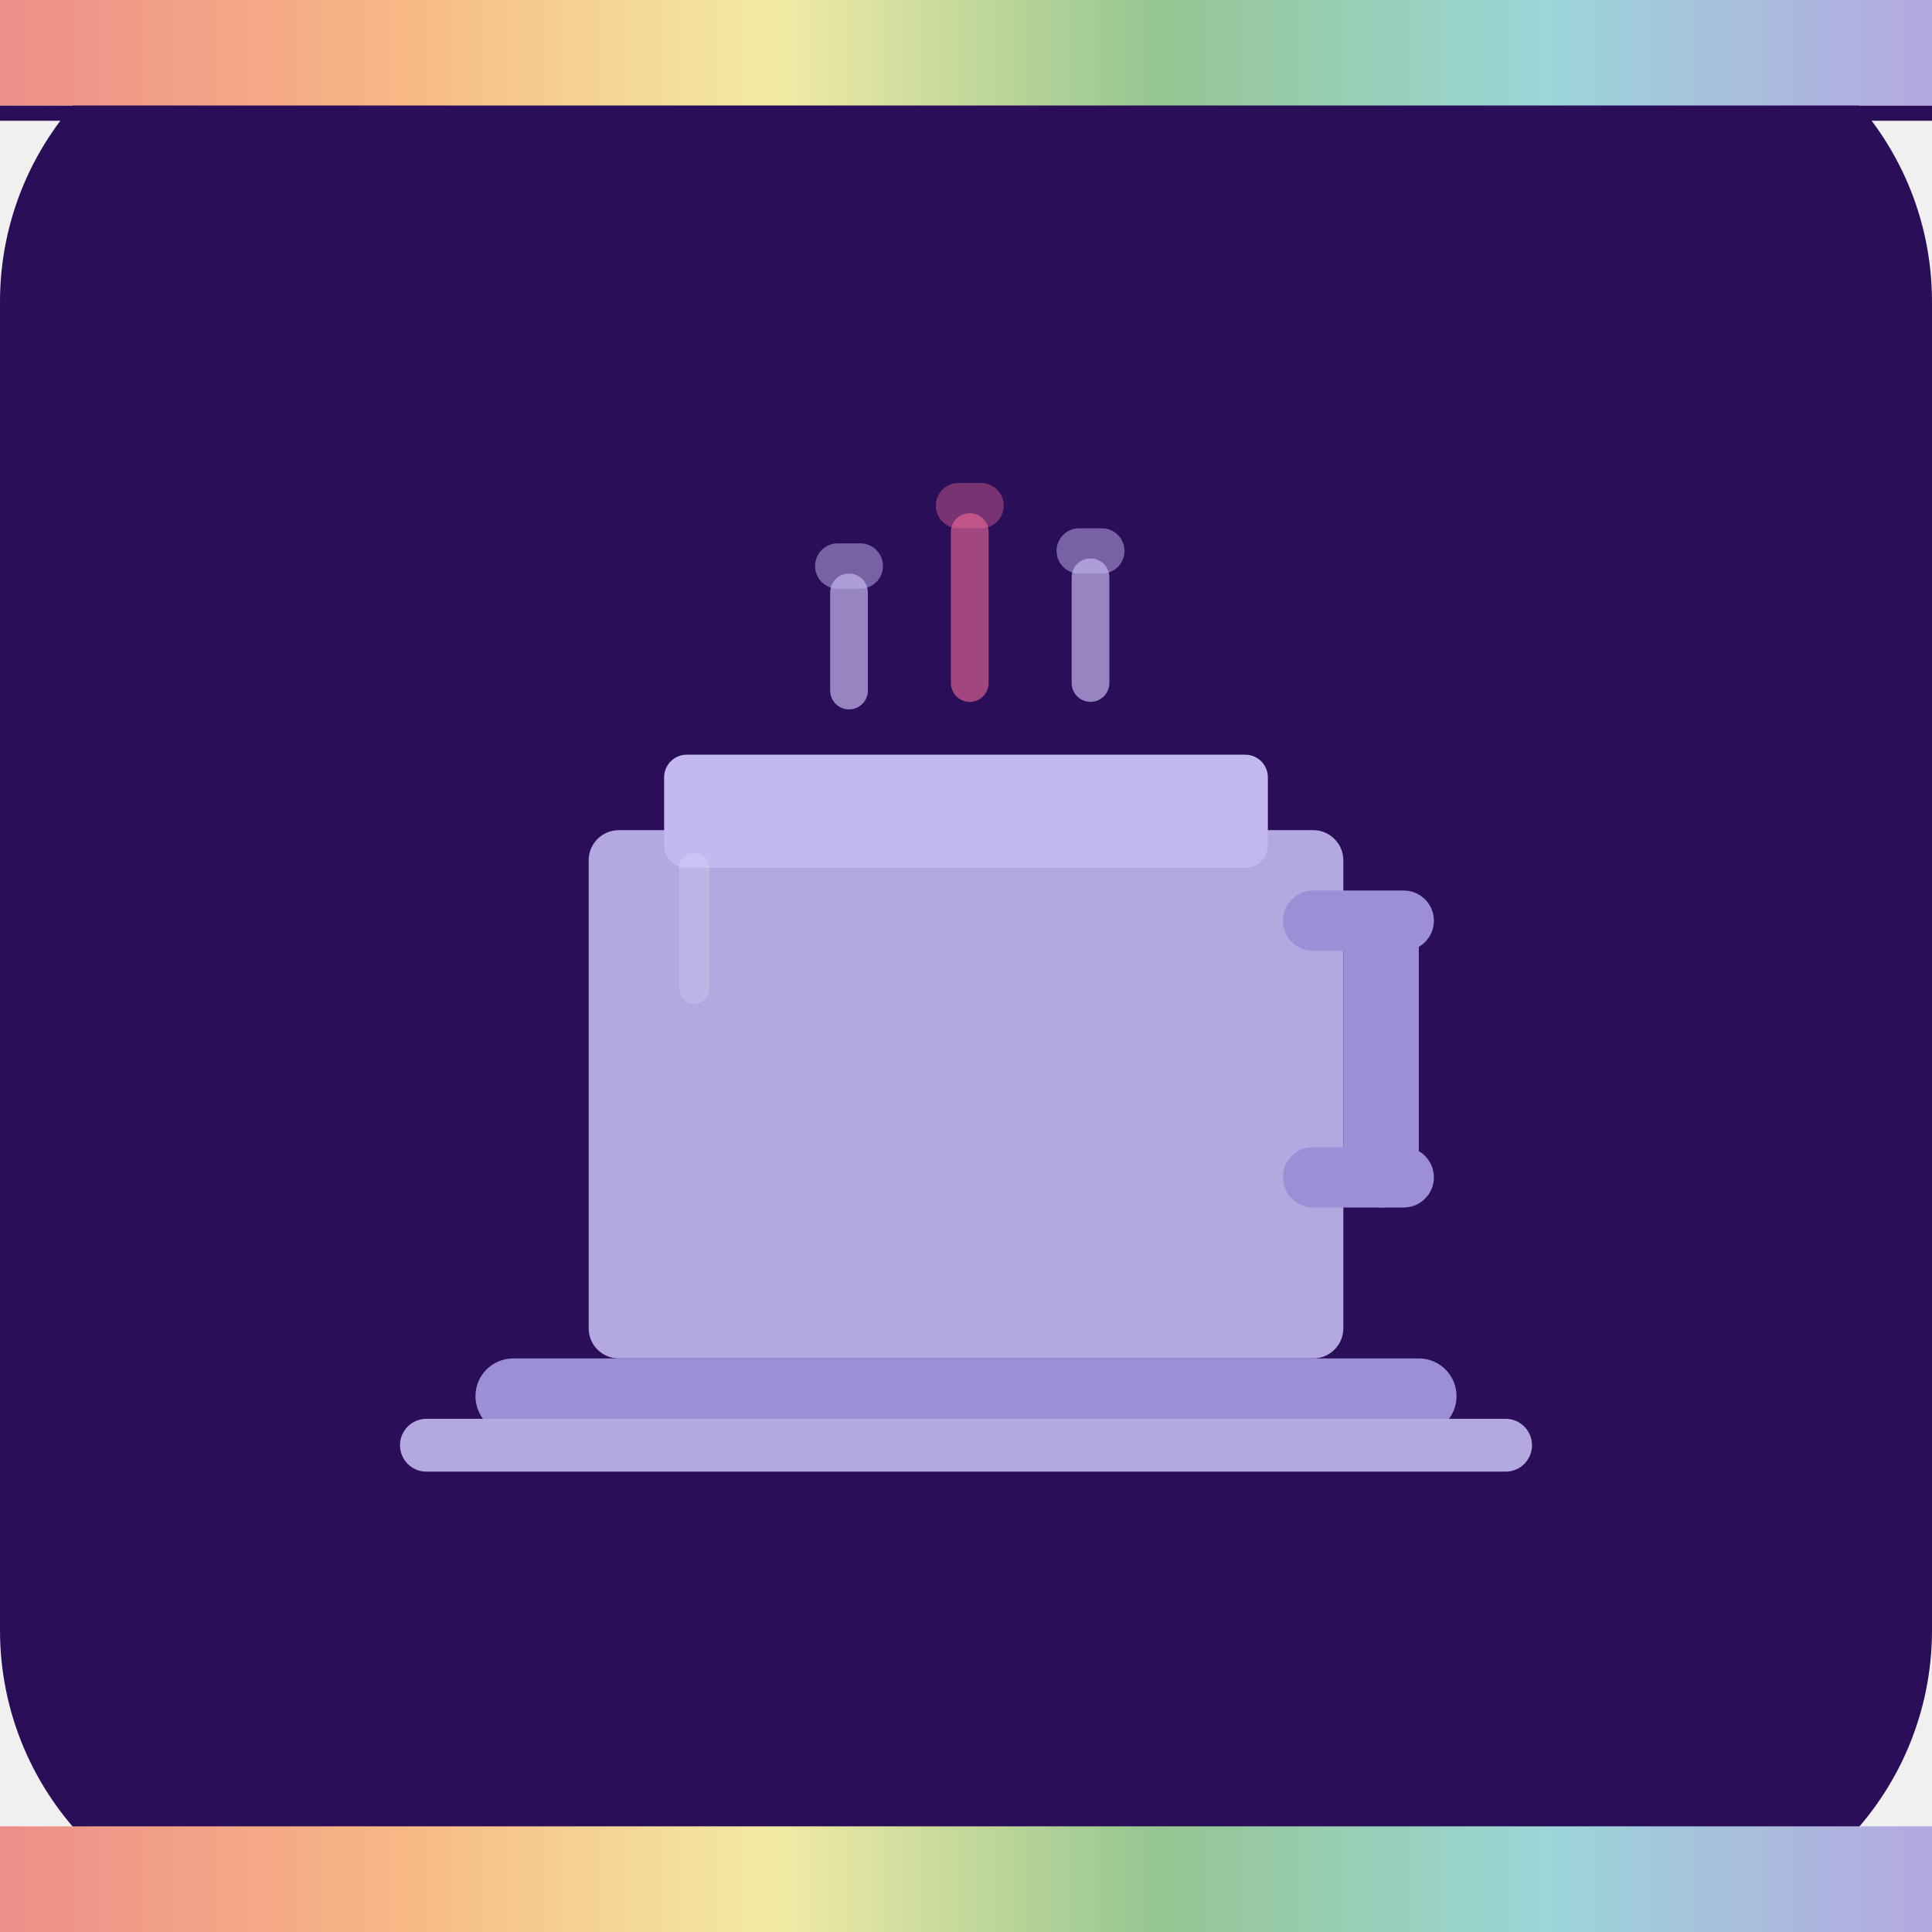
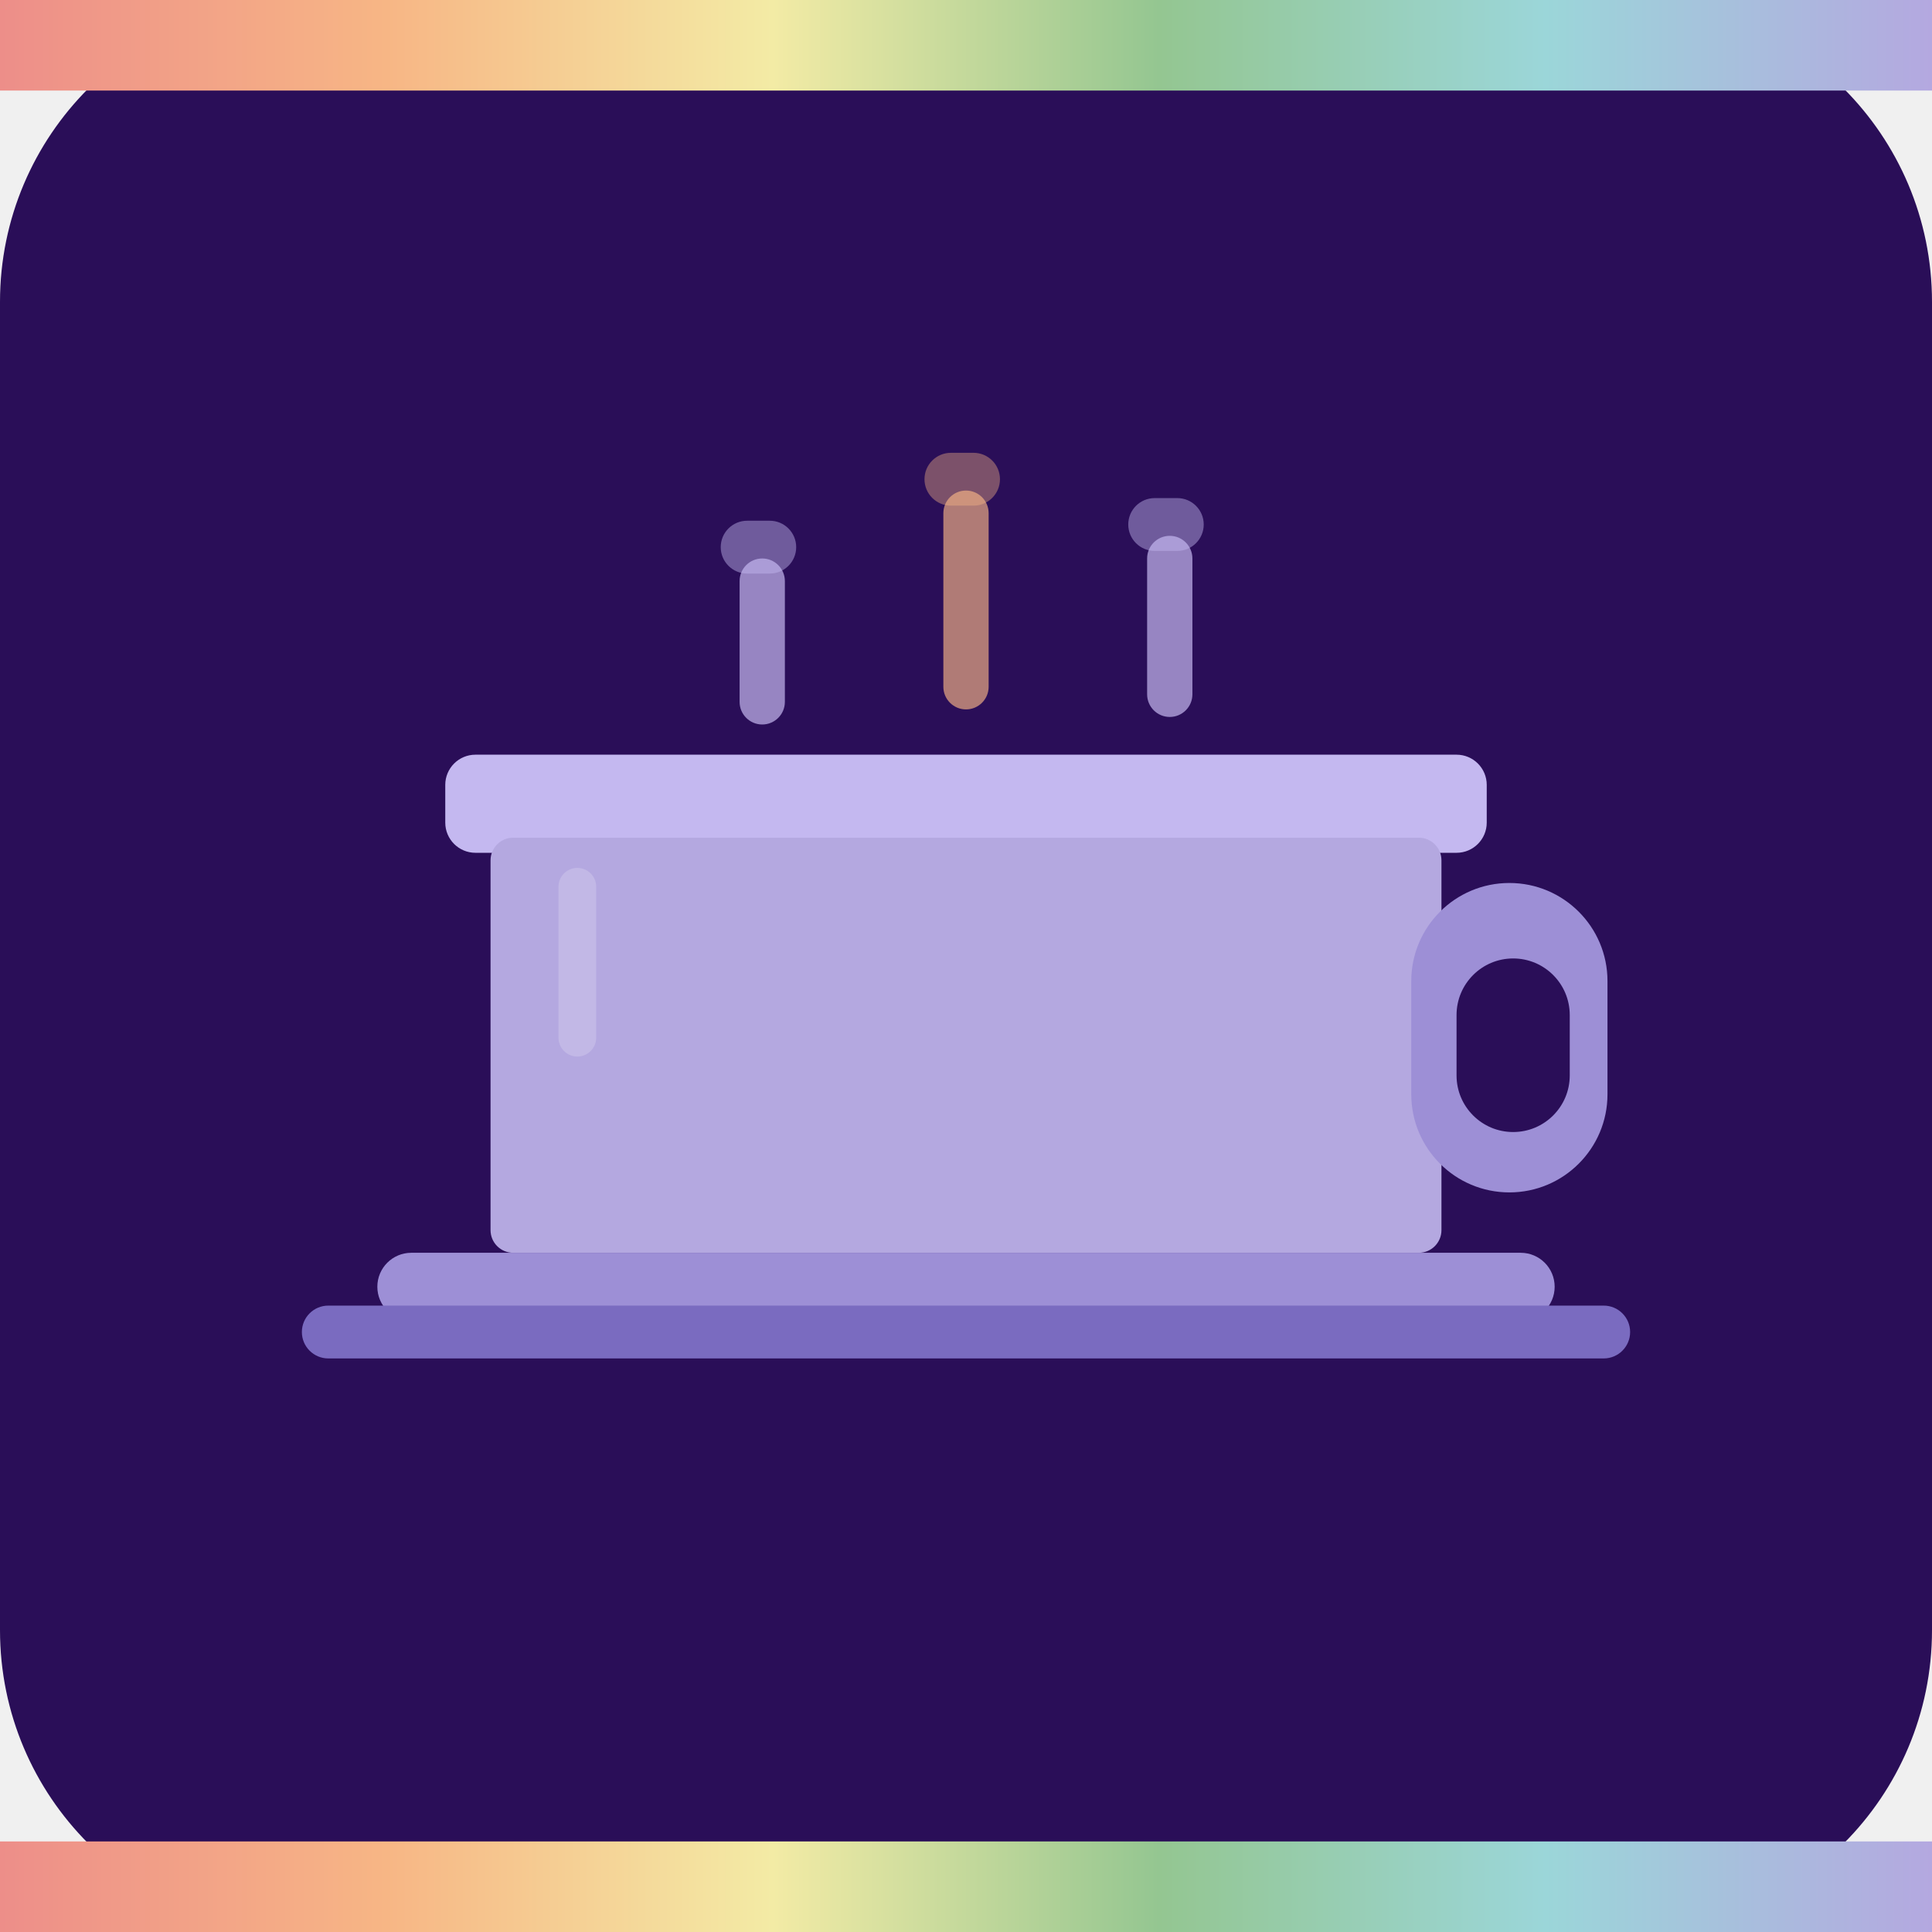
<svg xmlns="http://www.w3.org/2000/svg" viewBox="0 0 512 512">
  <rect width="512" height="512" fill="#2A0E58" rx="80" />
-   <rect x="0" y="0" width="512" height="28" rx="0" fill="url(#pride)" />
-   <rect x="0" y="0" width="512" height="28" rx="80" fill="transparent" />
-   <rect x="0" y="28" width="512" height="4" fill="#2A0E58" />
-   <rect x="0" y="484" width="512" height="28" fill="url(#pride)" />
-   <rect x="156" y="220" width="200" height="140" rx="8" fill="#B4A8E0" />
-   <rect x="176" y="200" width="160" height="30" rx="6" fill="#C4B8F0" />
-   <rect x="126" y="360" width="260" height="20" rx="10" fill="#9D8FD6" />
-   <rect x="106" y="376" width="300" height="14" rx="7" fill="#B4A8E0" />
-   <rect x="356" y="240" width="20" height="80" rx="10" fill="#9D8FD6" />
-   <rect x="340" y="236" width="40" height="16" rx="8" fill="#9D8FD6" />
-   <rect x="340" y="304" width="40" height="16" rx="8" fill="#9D8FD6" />
-   <rect x="220" y="152" width="10" height="36" rx="5" fill="#C4B8F0" opacity="0.7" />
-   <rect x="216" y="144" width="18" height="12" rx="6" fill="#C4B8F0" opacity="0.5" />
-   <rect x="252" y="136" width="10" height="50" rx="5" fill="#F06B9A" opacity="0.6" />
-   <rect x="248" y="128" width="18" height="12" rx="6" fill="#F06B9A" opacity="0.4" />
-   <rect x="284" y="148" width="10" height="38" rx="5" fill="#C4B8F0" opacity="0.7" />
-   <rect x="280" y="140" width="18" height="12" rx="6" fill="#C4B8F0" opacity="0.5" />
-   <rect x="180" y="226" width="8" height="40" rx="4" fill="white" opacity="0.15" />
+   <rect x="0" y="0" width="512" height="24" fill="url(#pride)" />
+   <rect x="0" y="488" width="512" height="24" fill="url(#pride)" />
+   <rect x="196" y="148" width="12" height="44" rx="6" fill="#C4B8F0" opacity="0.7" />
+   <rect x="191" y="138" width="20" height="14" rx="7" fill="#C4B8F0" opacity="0.45" />
+   <rect x="250" y="130" width="12" height="58" rx="6" fill="#F7B685" opacity="0.65" />
+   <rect x="245" y="120" width="20" height="14" rx="7" fill="#F7B685" opacity="0.4" />
+   <rect x="304" y="142" width="12" height="48" rx="6" fill="#C4B8F0" opacity="0.7" />
+   <rect x="299" y="132" width="20" height="14" rx="7" fill="#C4B8F0" opacity="0.45" />
+   <rect x="118" y="200" width="276" height="26" rx="8" fill="#C4B8F0" />
+   <rect x="130" y="222" width="252" height="110" rx="6" fill="#B4A8E0" />
+   <rect x="374" y="234" width="52" height="82" rx="26" fill="#9D8FD6" />
+   <rect x="386" y="254" width="30" height="46" rx="15" fill="#2A0E58" />
+   <rect x="100" y="332" width="312" height="18" rx="9" fill="#9D8FD6" />
+   <rect x="80" y="346" width="352" height="14" rx="7" fill="#7A6BC0" />
+   <rect x="148" y="230" width="10" height="50" rx="5" fill="white" opacity="0.18" />
  <defs>
    <linearGradient id="pride" x1="0" y1="0" x2="512" y2="0" gradientUnits="userSpaceOnUse">
      <stop offset="0%" stop-color="#ED8E89" />
      <stop offset="20%" stop-color="#F7B685" />
      <stop offset="40%" stop-color="#F3EBA5" />
      <stop offset="60%" stop-color="#94C691" />
      <stop offset="80%" stop-color="#9BD6D9" />
      <stop offset="100%" stop-color="#B4A8E0" />
    </linearGradient>
  </defs>
</svg>
